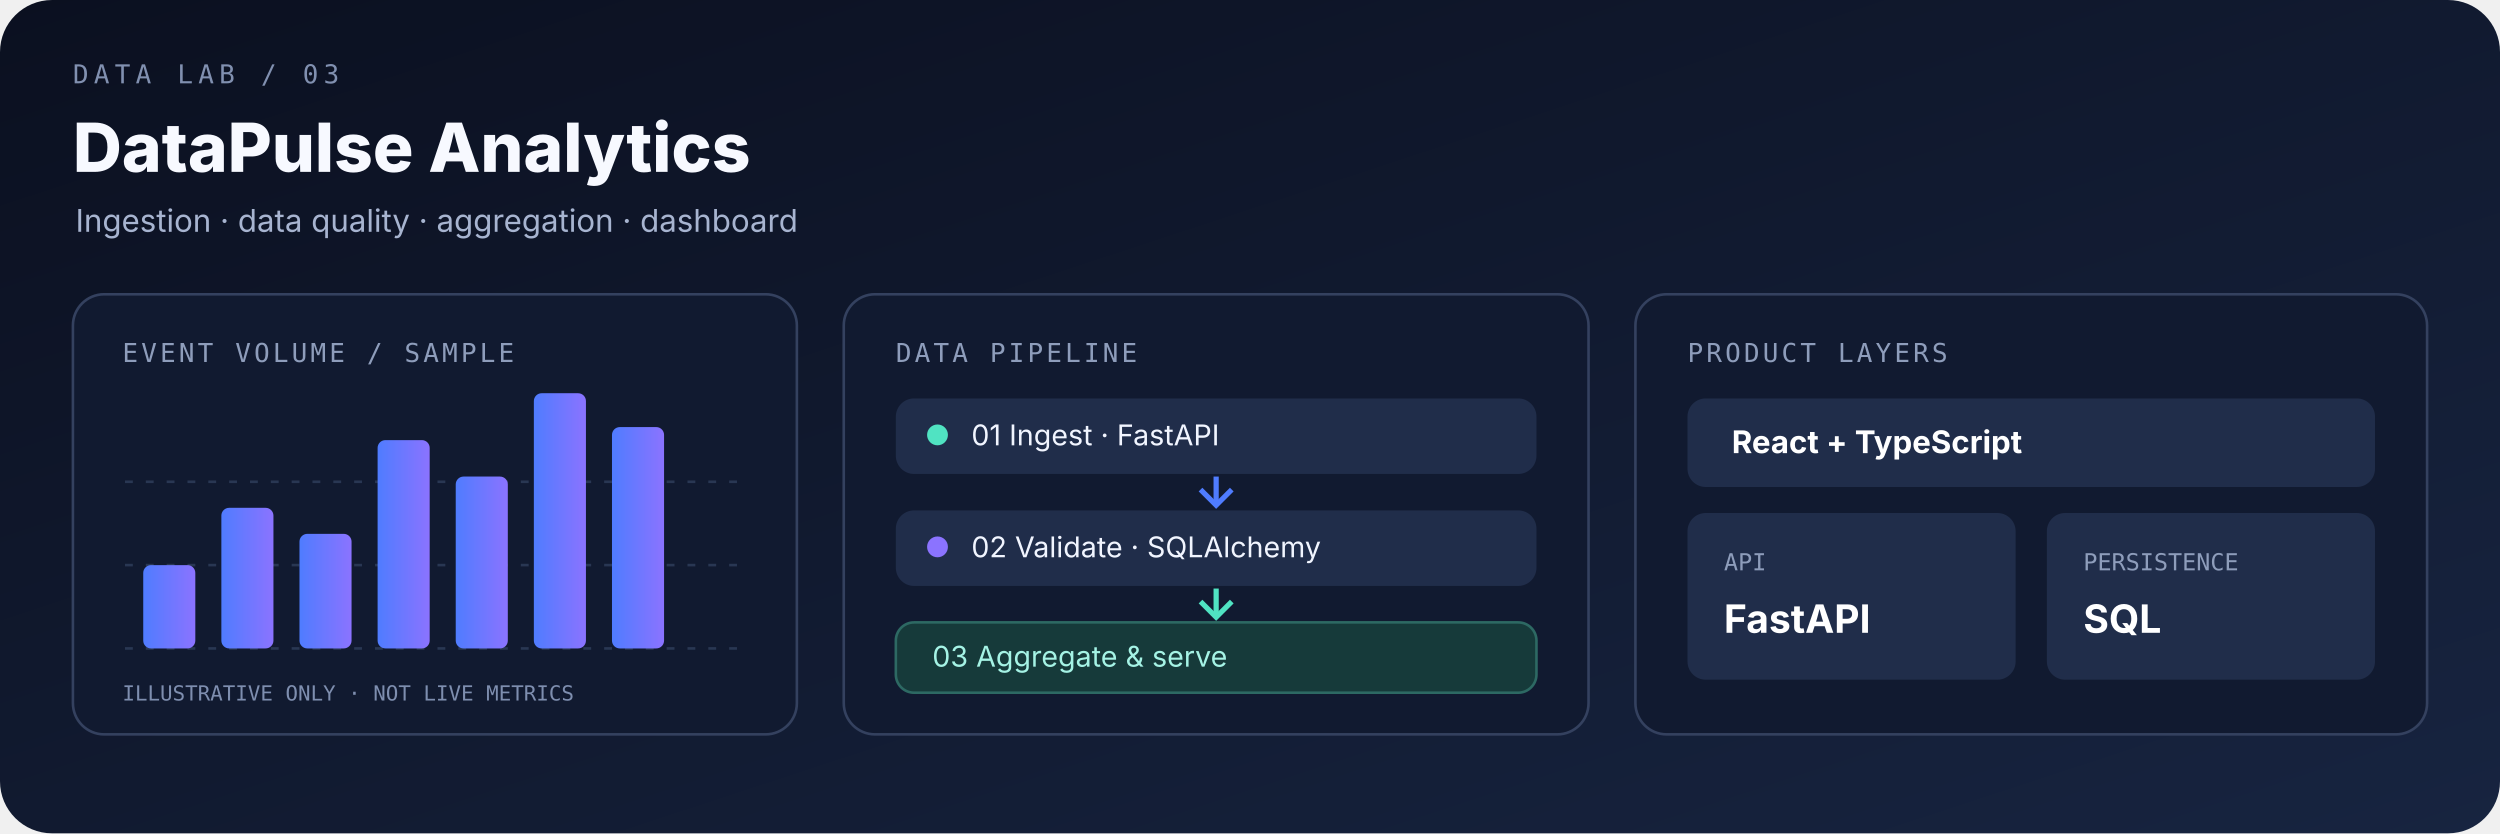
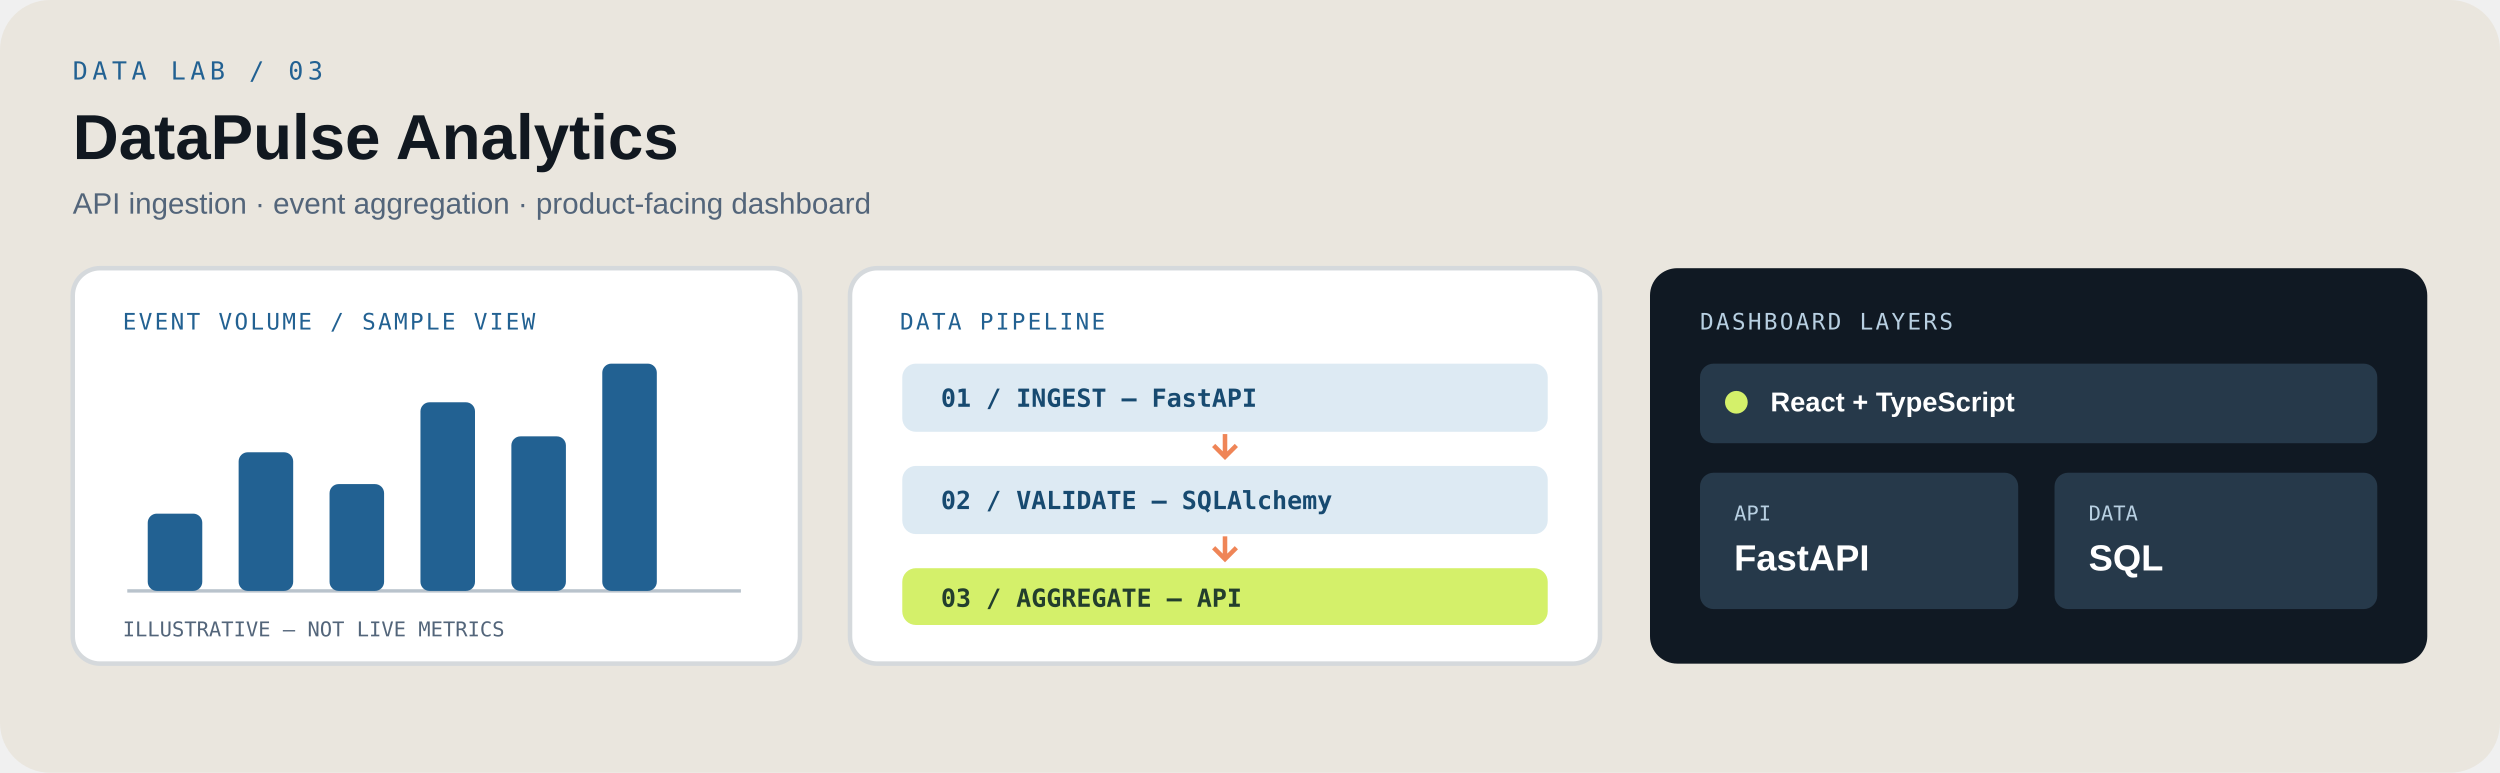
- <svg xmlns="http://www.w3.org/2000/svg" width="960" height="320" viewBox="0 0 960 320" role="img" aria-labelledby="t d">
-   <defs>
-     <linearGradient id="bg" x1="0" y1="0" x2="1" y2="1">
-       <stop stop-color="#0B1020" />
-       <stop offset="1" stop-color="#172440" />
-     </linearGradient>
-     <linearGradient id="violet" x1="0" y1="0" x2="1" y2="0">
-       <stop stop-color="#4F7CFF" />
-       <stop offset="1" stop-color="#8B73FF" />
-     </linearGradient>
-   </defs>
-   <rect width="960" height="320" rx="20" fill="url(#bg)" />
-   <text x="28" y="32" font-family="ui-monospace,monospace" font-size="10" letter-spacing="2" fill="#8190B0">DATA LAB / 03</text>
-   <text x="28" y="66" font-family="Inter,Arial,sans-serif" font-size="26" font-weight="800" fill="#F7F9FF">DataPulse Analytics</text>
-   <text x="29" y="89" font-family="Inter,Arial,sans-serif" font-size="12" fill="#A7B4D0">Ingestion · data quality · aggregation · dashboard</text>
-   <rect x="28" y="113" width="278" height="169" rx="12" fill="#111A30" stroke="#34415F" />
-   <text x="47" y="139" font-family="ui-monospace,monospace" font-size="10" letter-spacing="1.2" fill="#8E9DBB">EVENT VOLUME / SAMPLE</text>
-   <path d="M48 249H285M48 217H285M48 185H285" stroke="#293753" stroke-dasharray="3 5" />
-   <g fill="url(#violet)">
-     <rect x="55" y="217" width="20" height="32" rx="3" />
-     <rect x="85" y="195" width="20" height="54" rx="3" />
-     <rect x="115" y="205" width="20" height="44" rx="3" />
-     <rect x="145" y="169" width="20" height="80" rx="3" />
-     <rect x="175" y="183" width="20" height="66" rx="3" />
-     <rect x="205" y="151" width="20" height="98" rx="3" />
-     <rect x="235" y="164" width="20" height="85" rx="3" />
+ <svg xmlns="http://www.w3.org/2000/svg" width="1100" height="340" viewBox="0 0 1100 340">
+   <rect width="1100" height="340" rx="22" fill="#EAE6DE" />
+   <text x="32" y="35" font-family="monospace" font-size="11" letter-spacing="2" fill="#226192">DATA LAB / 03</text>
+   <text x="32" y="70" font-family="Arial,sans-serif" font-size="28" font-weight="700" fill="#111820">DataPulse Analytics</text>
+   <text x="32" y="94" font-family="Arial,sans-serif" font-size="13" fill="#53657A">API ingestion · event aggregation · product-facing dashboard</text>
+   <rect x="32" y="118" width="320" height="174" rx="12" fill="#FFFFFF" stroke="#D5D9DC" stroke-width="2" />
+   <text x="54" y="145" font-family="monospace" font-size="10" letter-spacing="1" fill="#226192">EVENT VOLUME / SAMPLE VIEW</text>
+   <path d="M56 260H326" stroke="#B9C3CC" stroke-width="1.5" />
+   <g fill="#226192">
+     <rect x="65" y="226" width="24" height="34" rx="4" />
+     <rect x="105" y="199" width="24" height="61" rx="4" />
+     <rect x="145" y="213" width="24" height="47" rx="4" />
+     <rect x="185" y="177" width="24" height="83" rx="4" />
+     <rect x="225" y="192" width="24" height="68" rx="4" />
+     <rect x="265" y="160" width="24" height="100" rx="4" />
  </g>
-   <text x="47" y="269" font-family="ui-monospace,monospace" font-size="8" fill="#7E8EAF">ILLUSTRATIVE ONLY · NOT LIVE METRICS</text>
-   <rect x="324" y="113" width="286" height="169" rx="12" fill="#111A30" stroke="#34415F" />
-   <text x="344" y="139" font-family="ui-monospace,monospace" font-size="10" letter-spacing="1.2" fill="#8E9DBB">DATA PIPELINE</text>
-   <rect x="344" y="153" width="246" height="29" rx="7" fill="#202D4A" />
-   <circle cx="360" cy="167" r="4" fill="#50E3C2" />
-   <text x="373" y="171" font-family="Inter,Arial,sans-serif" font-size="11" fill="#F1F5FF">01  Ingest · FastAPI</text>
-   <path d="M467 183V193" stroke="#4F7CFF" stroke-width="2" />
-   <path d="M461 188l6 6 6-6" fill="none" stroke="#4F7CFF" stroke-width="2" />
-   <rect x="344" y="196" width="246" height="29" rx="7" fill="#202D4A" />
-   <circle cx="360" cy="210" r="4" fill="#8B73FF" />
-   <text x="373" y="214" font-family="Inter,Arial,sans-serif" font-size="11" fill="#F1F5FF">02  Validate · SQLAlchemy</text>
-   <path d="M467 226V236" stroke="#50E3C2" stroke-width="2" />
-   <path d="M461 231l6 6 6-6" fill="none" stroke="#50E3C2" stroke-width="2" />
-   <rect x="344" y="239" width="246" height="27" rx="7" fill="#163A3A" stroke="#2D6963" />
-   <text x="358" y="256" font-family="Inter,Arial,sans-serif" font-size="11" fill="#A5F3E5">03  Aggregate &amp; serve</text>
-   <rect x="628" y="113" width="304" height="169" rx="12" fill="#111A30" stroke="#34415F" />
-   <text x="648" y="139" font-family="ui-monospace,monospace" font-size="10" letter-spacing="1.2" fill="#8E9DBB">PRODUCT LAYERS</text>
-   <rect x="648" y="153" width="264" height="34" rx="7" fill="#202D4A" />
-   <text x="665" y="174" font-family="Inter,Arial,sans-serif" font-size="12" font-weight="700" fill="#FFFFFF">React + TypeScript</text>
-   <rect x="648" y="197" width="126" height="64" rx="7" fill="#202D4A" />
-   <text x="662" y="219" font-family="ui-monospace,monospace" font-size="9" fill="#8E9DBB">API</text>
-   <text x="662" y="243" font-family="Inter,Arial,sans-serif" font-size="15" font-weight="700" fill="#FFFFFF">FastAPI</text>
-   <rect x="786" y="197" width="126" height="64" rx="7" fill="#202D4A" />
-   <text x="800" y="219" font-family="ui-monospace,monospace" font-size="9" fill="#8E9DBB">PERSISTENCE</text>
-   <text x="800" y="243" font-family="Inter,Arial,sans-serif" font-size="15" font-weight="700" fill="#FFFFFF">SQL</text>
+   <text x="54" y="280" font-family="monospace" font-size="9" fill="#53657A">ILLUSTRATIVE — NOT LIVE METRICS</text>
+   <rect x="374" y="118" width="330" height="174" rx="12" fill="#FFFFFF" stroke="#D5D9DC" stroke-width="2" />
+   <text x="396" y="145" font-family="monospace" font-size="10" letter-spacing="1" fill="#226192">DATA PIPELINE</text>
+   <g font-family="monospace" font-size="11" font-weight="700">
+     <rect x="397" y="160" width="284" height="30" rx="6" fill="#DDEAF3" />
+     <text x="414" y="179" fill="#174A70">01 / INGEST — FastAPI</text>
+     <path d="M539 191v10m-5-5 5 5 5-5" stroke="#EF8557" stroke-width="2" fill="none" />
+     <rect x="397" y="205" width="284" height="30" rx="6" fill="#DDEAF3" />
+     <text x="414" y="224" fill="#174A70">02 / VALIDATE — SQLAlchemy</text>
+     <path d="M539 236v10m-5-5 5 5 5-5" stroke="#EF8557" stroke-width="2" fill="none" />
+     <rect x="397" y="250" width="284" height="25" rx="6" fill="#D4F06A" />
+     <text x="414" y="267" fill="#233E2D">03 / AGGREGATE — API</text>
+   </g>
+   <rect x="726" y="118" width="342" height="174" rx="12" fill="#101923" />
+   <text x="748" y="145" font-family="monospace" font-size="10" letter-spacing="1" fill="#B8D0E2">DASHBOARD LAYERS</text>
+   <rect x="748" y="160" width="298" height="35" rx="6" fill="#26394A" />
+   <circle cx="764" cy="177" r="5" fill="#D4F06A" />
+   <text x="779" y="181" font-family="Arial,sans-serif" font-size="12" font-weight="700" fill="#FFFFFF">React + TypeScript</text>
+   <rect x="748" y="208" width="140" height="60" rx="6" fill="#26394A" />
+   <text x="763" y="229" font-family="monospace" font-size="9" fill="#B8D0E2">API</text>
+   <text x="763" y="251" font-family="Arial,sans-serif" font-size="16" font-weight="700" fill="#FFFFFF">FastAPI</text>
+   <rect x="904" y="208" width="142" height="60" rx="6" fill="#26394A" />
+   <text x="919" y="229" font-family="monospace" font-size="9" fill="#B8D0E2">DATA</text>
+   <text x="919" y="251" font-family="Arial,sans-serif" font-size="16" font-weight="700" fill="#FFFFFF">SQL</text>
</svg>
